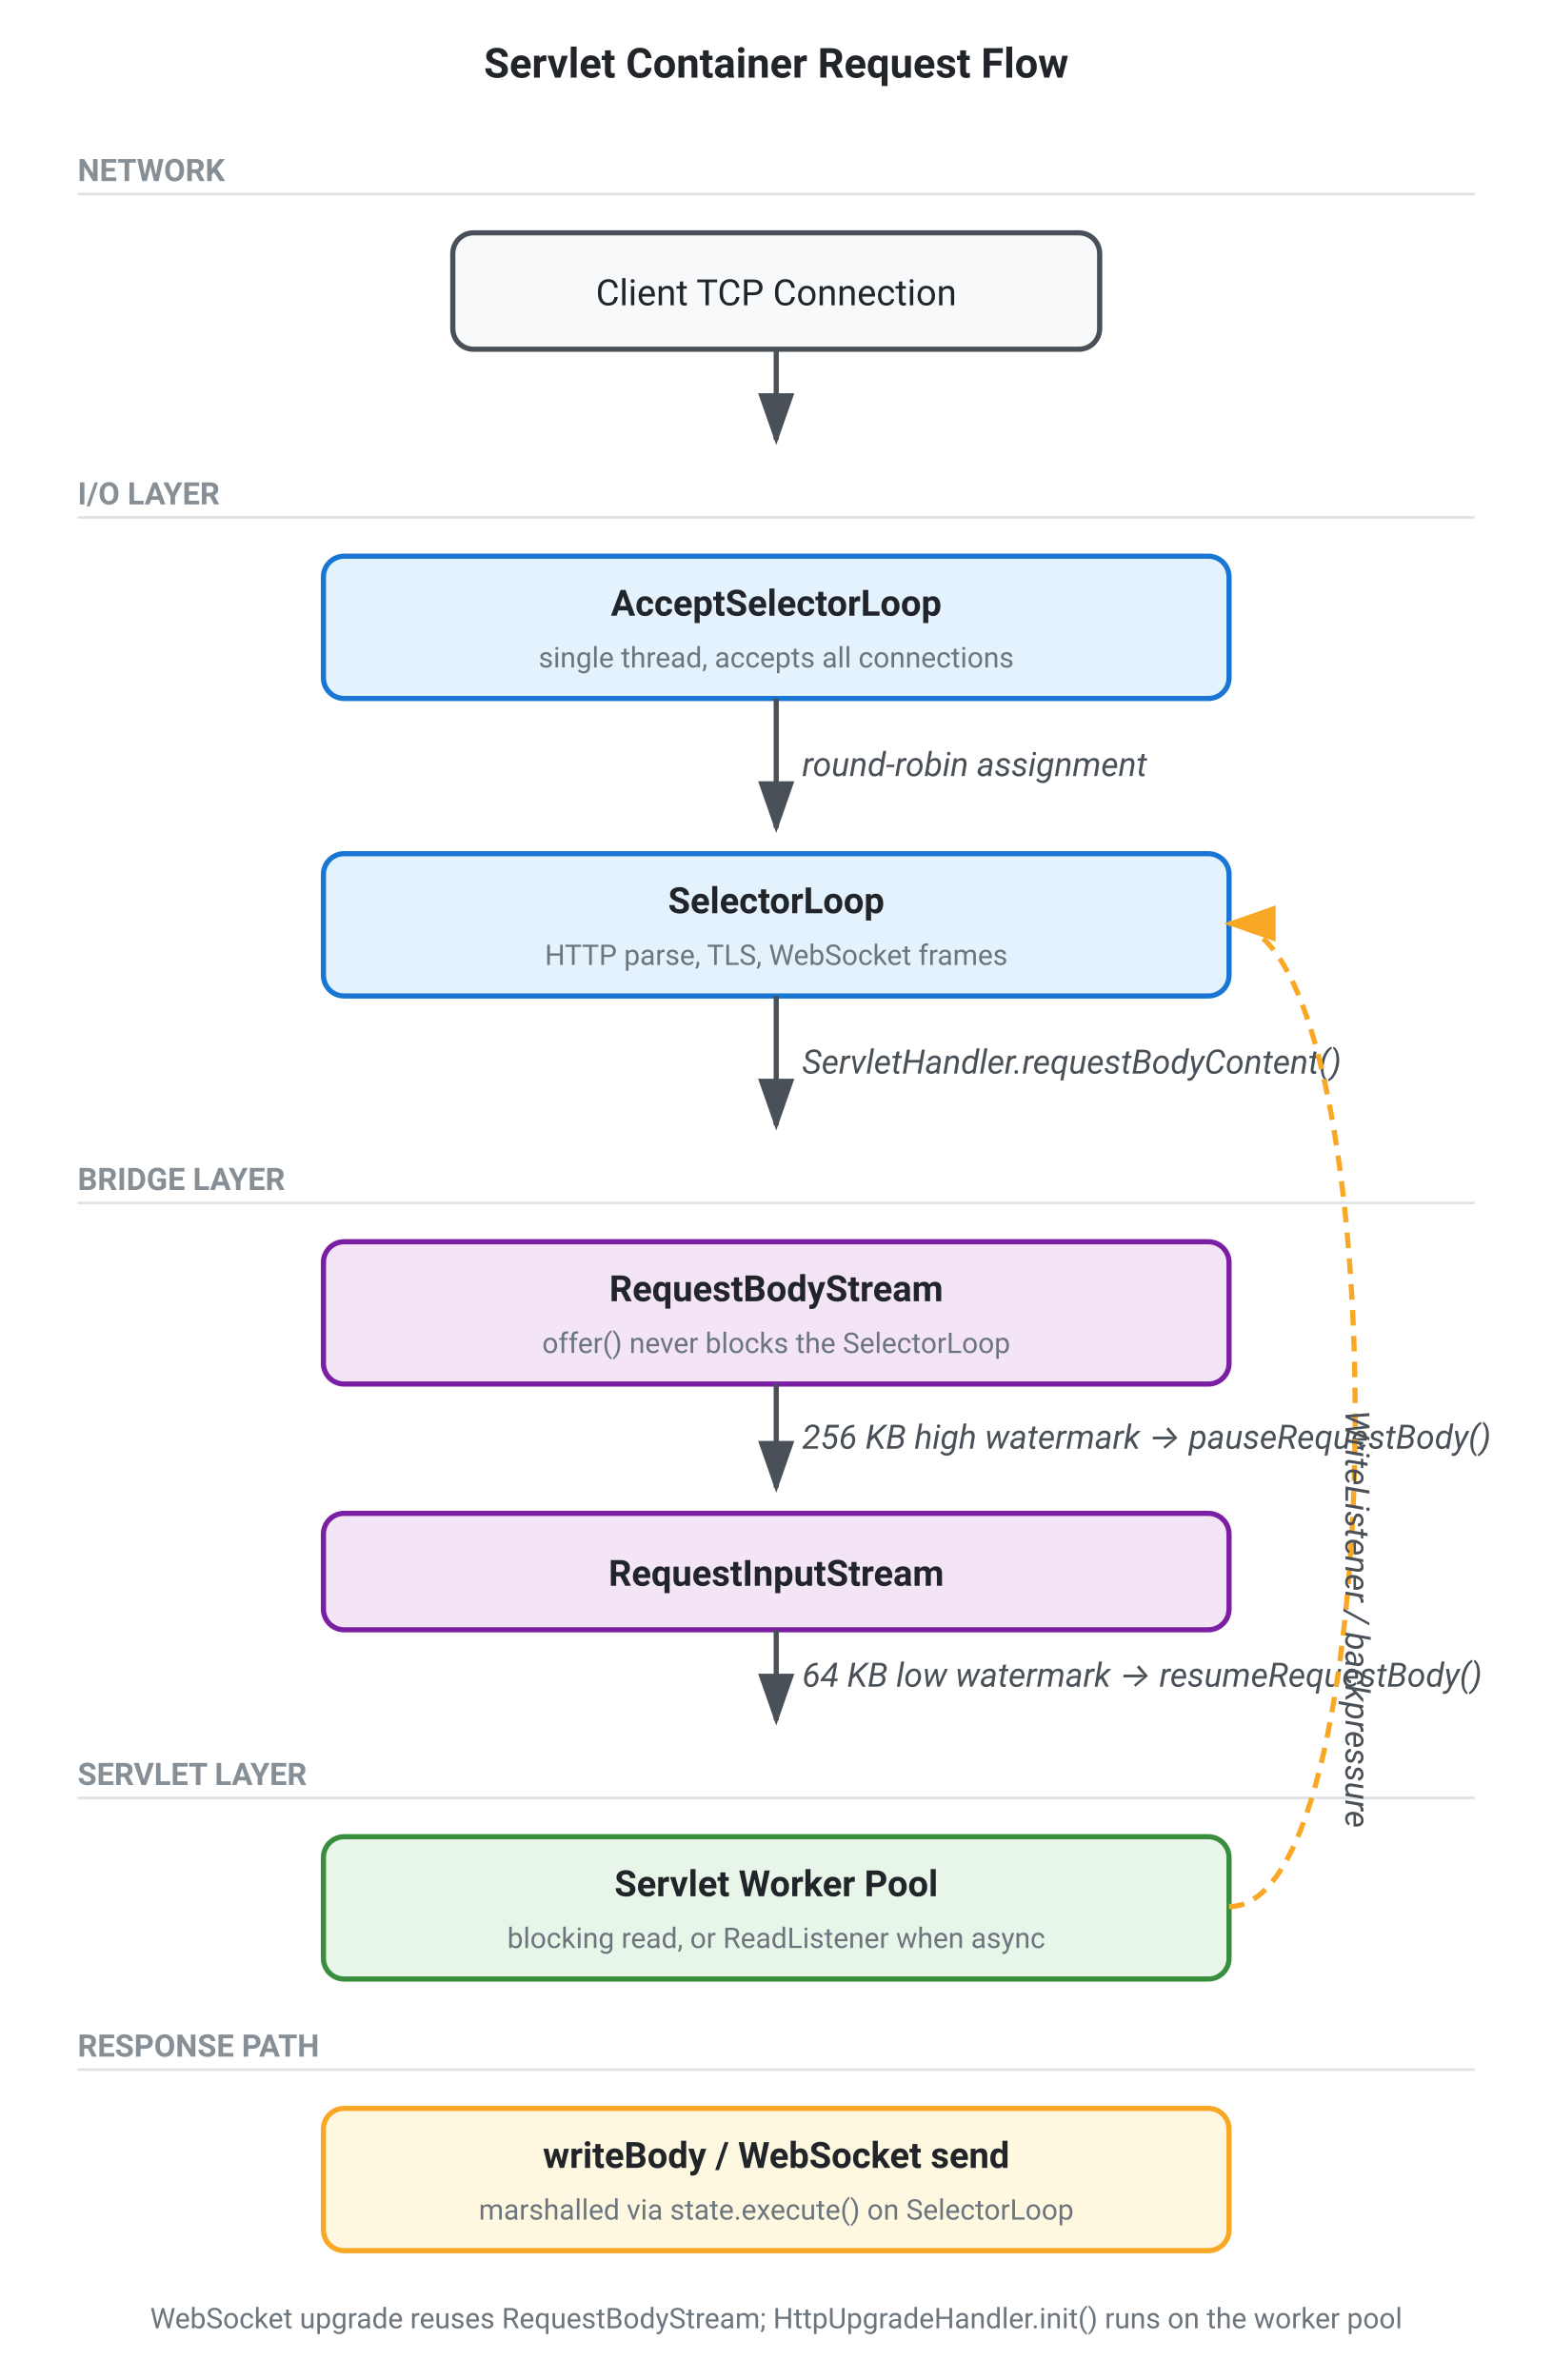
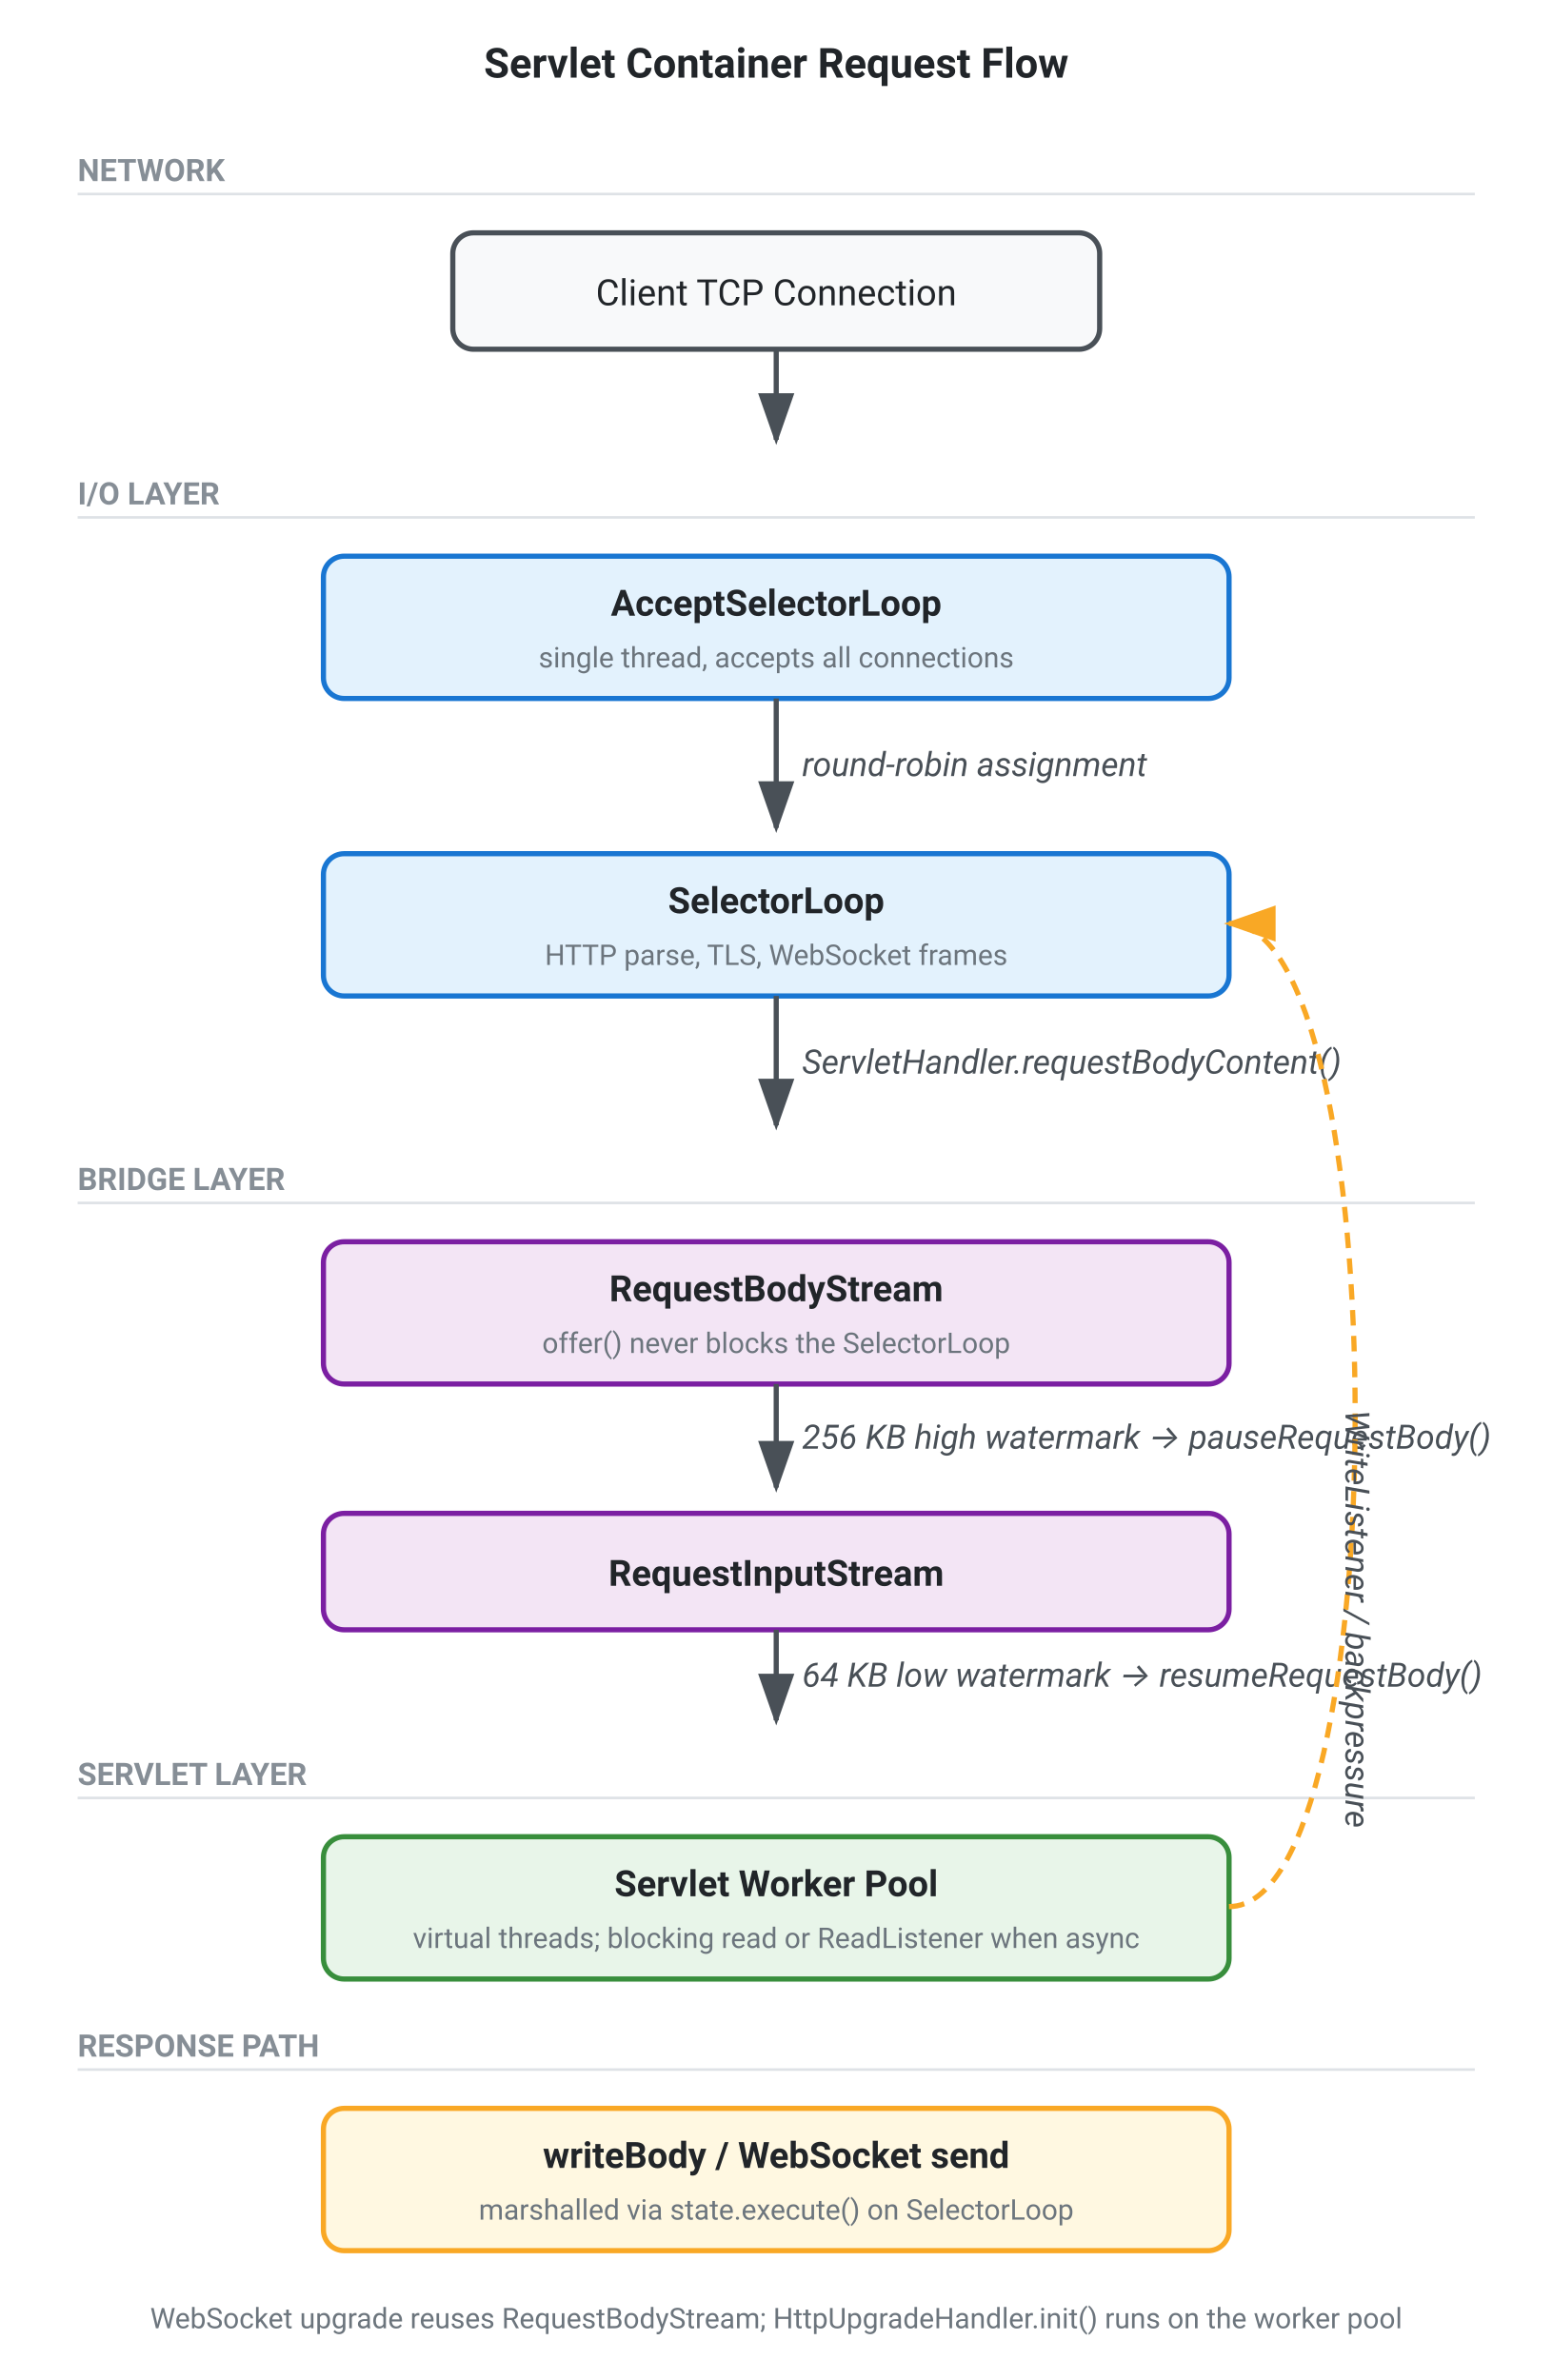
<svg xmlns="http://www.w3.org/2000/svg" viewBox="0 0 600 920" width="600" height="920">
  <defs>
    <style>
      .box { fill: #f8f9fa; stroke: #495057; stroke-width: 2; }
      .box-io { fill: #e3f2fd; stroke: #1976d2; stroke-width: 2; }
      .box-bridge { fill: #f3e5f5; stroke: #7b1fa2; stroke-width: 2; }
      .box-servlet { fill: #e8f5e9; stroke: #388e3c; stroke-width: 2; }
      .box-response { fill: #fff8e1; stroke: #f9a825; stroke-width: 2; }
      .arrow { fill: none; stroke: #495057; stroke-width: 2; marker-end: url(#arrowhead); }
      .arrow-back { fill: none; stroke: #f9a825; stroke-width: 2; stroke-dasharray: 6 4; marker-end: url(#arrowhead-gold); }
      .label { font-family: -apple-system, BlinkMacSystemFont, "Segoe UI", Roboto, sans-serif; font-size: 14px; fill: #212529; }
      .label-small { font-family: -apple-system, BlinkMacSystemFont, "Segoe UI", Roboto, sans-serif; font-size: 11px; fill: #6c757d; }
      .label-title { font-family: -apple-system, BlinkMacSystemFont, "Segoe UI", Roboto, sans-serif; font-size: 13px; fill: #495057; font-style: italic; }
      .section-label { font-family: -apple-system, BlinkMacSystemFont, "Segoe UI", Roboto, sans-serif; font-size: 12px; fill: #868e96; font-weight: bold; }
    </style>
    <marker id="arrowhead" markerWidth="10" markerHeight="7" refX="9" refY="3.5" orient="auto">
      <polygon points="0 0, 10 3.5, 0 7" fill="#495057" />
    </marker>
    <marker id="arrowhead-gold" markerWidth="10" markerHeight="7" refX="9" refY="3.5" orient="auto">
      <polygon points="0 0, 10 3.5, 0 7" fill="#f9a825" />
    </marker>
  </defs>
  <text x="300" y="30" text-anchor="middle" class="label" style="font-size: 16px; font-weight: bold;">Servlet Container Request Flow</text>
  <text x="30" y="70" class="section-label">NETWORK</text>
  <line x1="30" y1="75" x2="570" y2="75" stroke="#dee2e6" stroke-width="1" />
  <rect x="175" y="90" width="250" height="45" rx="8" class="box" />
  <text x="300" y="118" text-anchor="middle" class="label">Client TCP Connection</text>
  <line x1="300" y1="135" x2="300" y2="170" class="arrow" />
  <text x="30" y="195" class="section-label">I/O LAYER</text>
  <line x1="30" y1="200" x2="570" y2="200" stroke="#dee2e6" stroke-width="1" />
  <rect x="125" y="215" width="350" height="55" rx="8" class="box-io" />
  <text x="300" y="238" text-anchor="middle" class="label" style="font-weight: bold;">AcceptSelectorLoop</text>
  <text x="300" y="258" text-anchor="middle" class="label-small">single thread, accepts all connections</text>
  <line x1="300" y1="270" x2="300" y2="320" class="arrow" />
  <text x="310" y="300" class="label-title">round-robin assignment</text>
  <rect x="125" y="330" width="350" height="55" rx="8" class="box-io" />
  <text x="300" y="353" text-anchor="middle" class="label" style="font-weight: bold;">SelectorLoop</text>
  <text x="300" y="373" text-anchor="middle" class="label-small">HTTP parse, TLS, WebSocket frames</text>
  <line x1="300" y1="385" x2="300" y2="435" class="arrow" />
  <text x="310" y="415" class="label-title">ServletHandler.requestBodyContent()</text>
  <text x="30" y="460" class="section-label">BRIDGE LAYER</text>
  <line x1="30" y1="465" x2="570" y2="465" stroke="#dee2e6" stroke-width="1" />
  <rect x="125" y="480" width="350" height="55" rx="8" class="box-bridge" />
  <text x="300" y="503" text-anchor="middle" class="label" style="font-weight: bold;">RequestBodyStream</text>
  <text x="300" y="523" text-anchor="middle" class="label-small">offer() never blocks the SelectorLoop</text>
  <line x1="300" y1="535" x2="300" y2="575" class="arrow" />
  <text x="310" y="560" class="label-title">256 KB high watermark → pauseRequestBody()</text>
  <rect x="125" y="585" width="350" height="45" rx="8" class="box-bridge" />
  <text x="300" y="613" text-anchor="middle" class="label" style="font-weight: bold;">RequestInputStream</text>
  <line x1="300" y1="630" x2="300" y2="665" class="arrow" />
  <text x="310" y="652" class="label-title">64 KB low watermark → resumeRequestBody()</text>
  <text x="30" y="690" class="section-label">SERVLET LAYER</text>
  <line x1="30" y1="695" x2="570" y2="695" stroke="#dee2e6" stroke-width="1" />
  <rect x="125" y="710" width="350" height="55" rx="8" class="box-servlet" />
  <text x="300" y="733" text-anchor="middle" class="label" style="font-weight: bold;">Servlet Worker Pool</text>
-   <text x="300" y="753" text-anchor="middle" class="label-small">blocking read, or ReadListener when async</text>
+   <text x="300" y="753" text-anchor="middle" class="label-small">virtual threads; blocking read or ReadListener when async</text>
  <text x="30" y="795" class="section-label">RESPONSE PATH</text>
  <line x1="30" y1="800" x2="570" y2="800" stroke="#dee2e6" stroke-width="1" />
  <rect x="125" y="815" width="350" height="55" rx="8" class="box-response" />
  <text x="300" y="838" text-anchor="middle" class="label" style="font-weight: bold;">writeBody / WebSocket send</text>
  <text x="300" y="858" text-anchor="middle" class="label-small">marshalled via state.execute() on SelectorLoop</text>
  <path d="M 475 737 C 540 737, 540 357, 475 357" class="arrow-back" fill="none" />
  <text x="520" y="545" class="label-title" transform="rotate(90 520 545)">WriteListener / backpressure</text>
  <text x="300" y="900" text-anchor="middle" class="label-small">WebSocket upgrade reuses RequestBodyStream; HttpUpgradeHandler.init() runs on the worker pool</text>
</svg>
